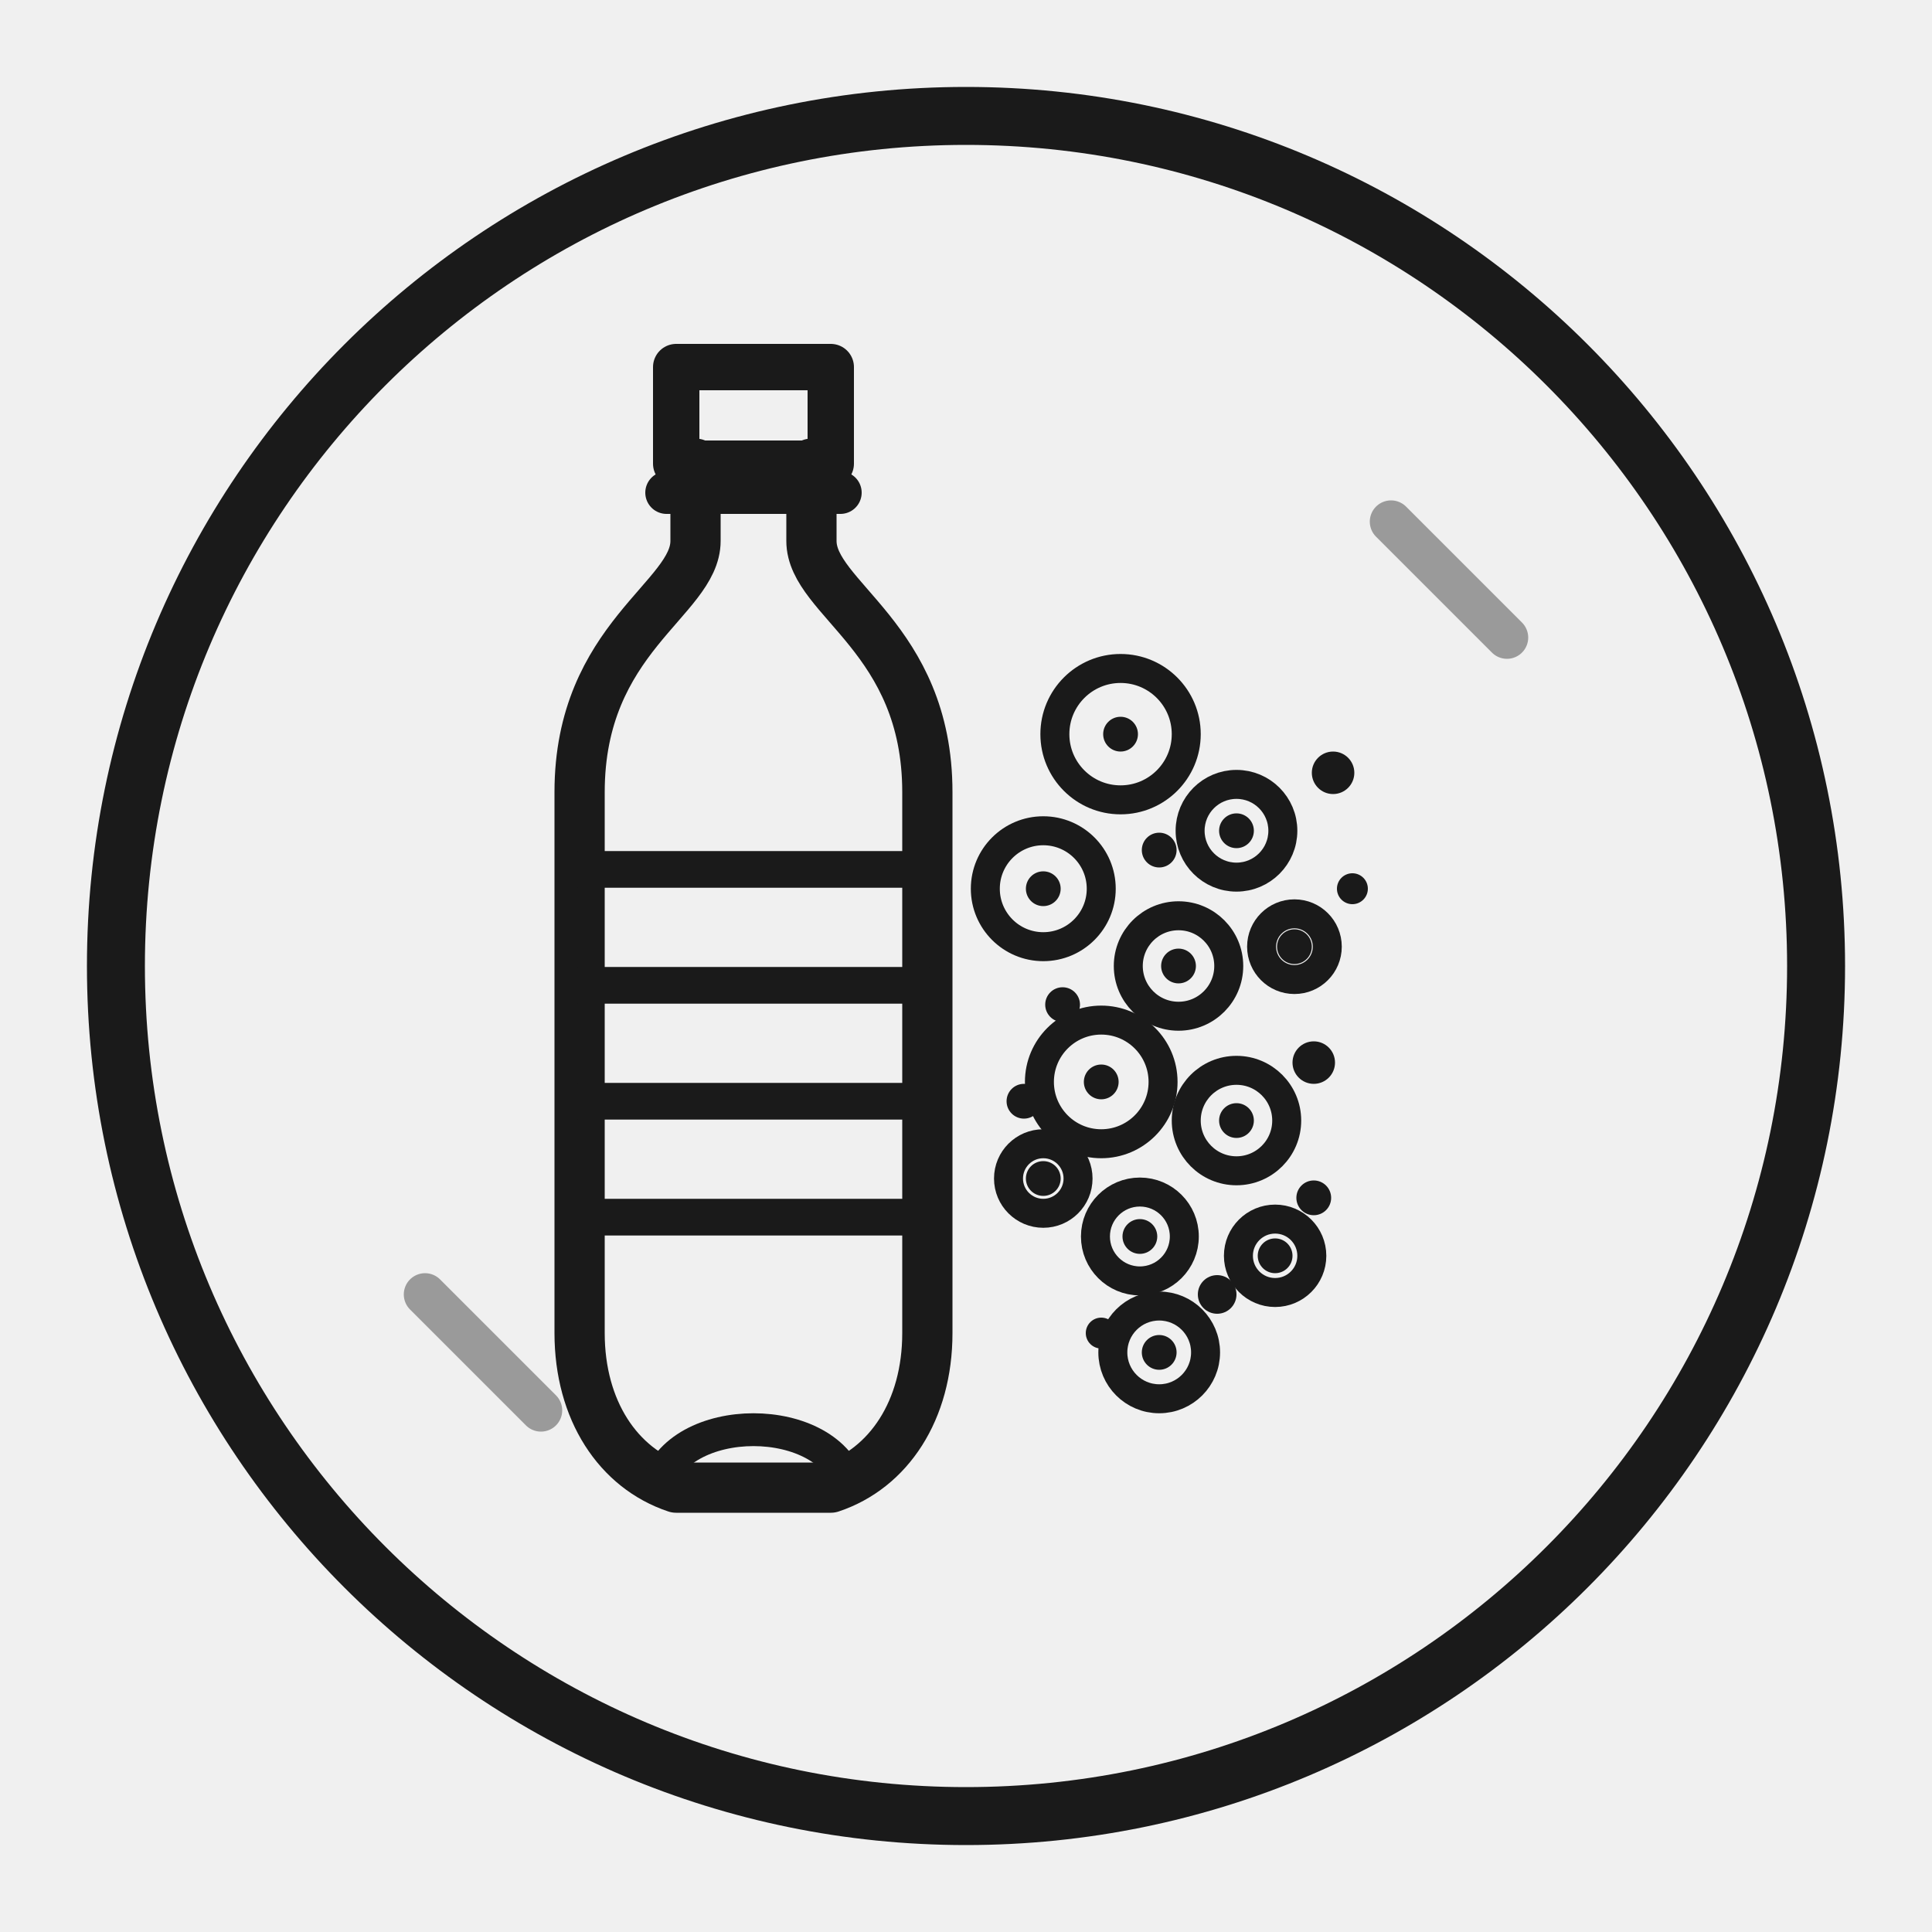
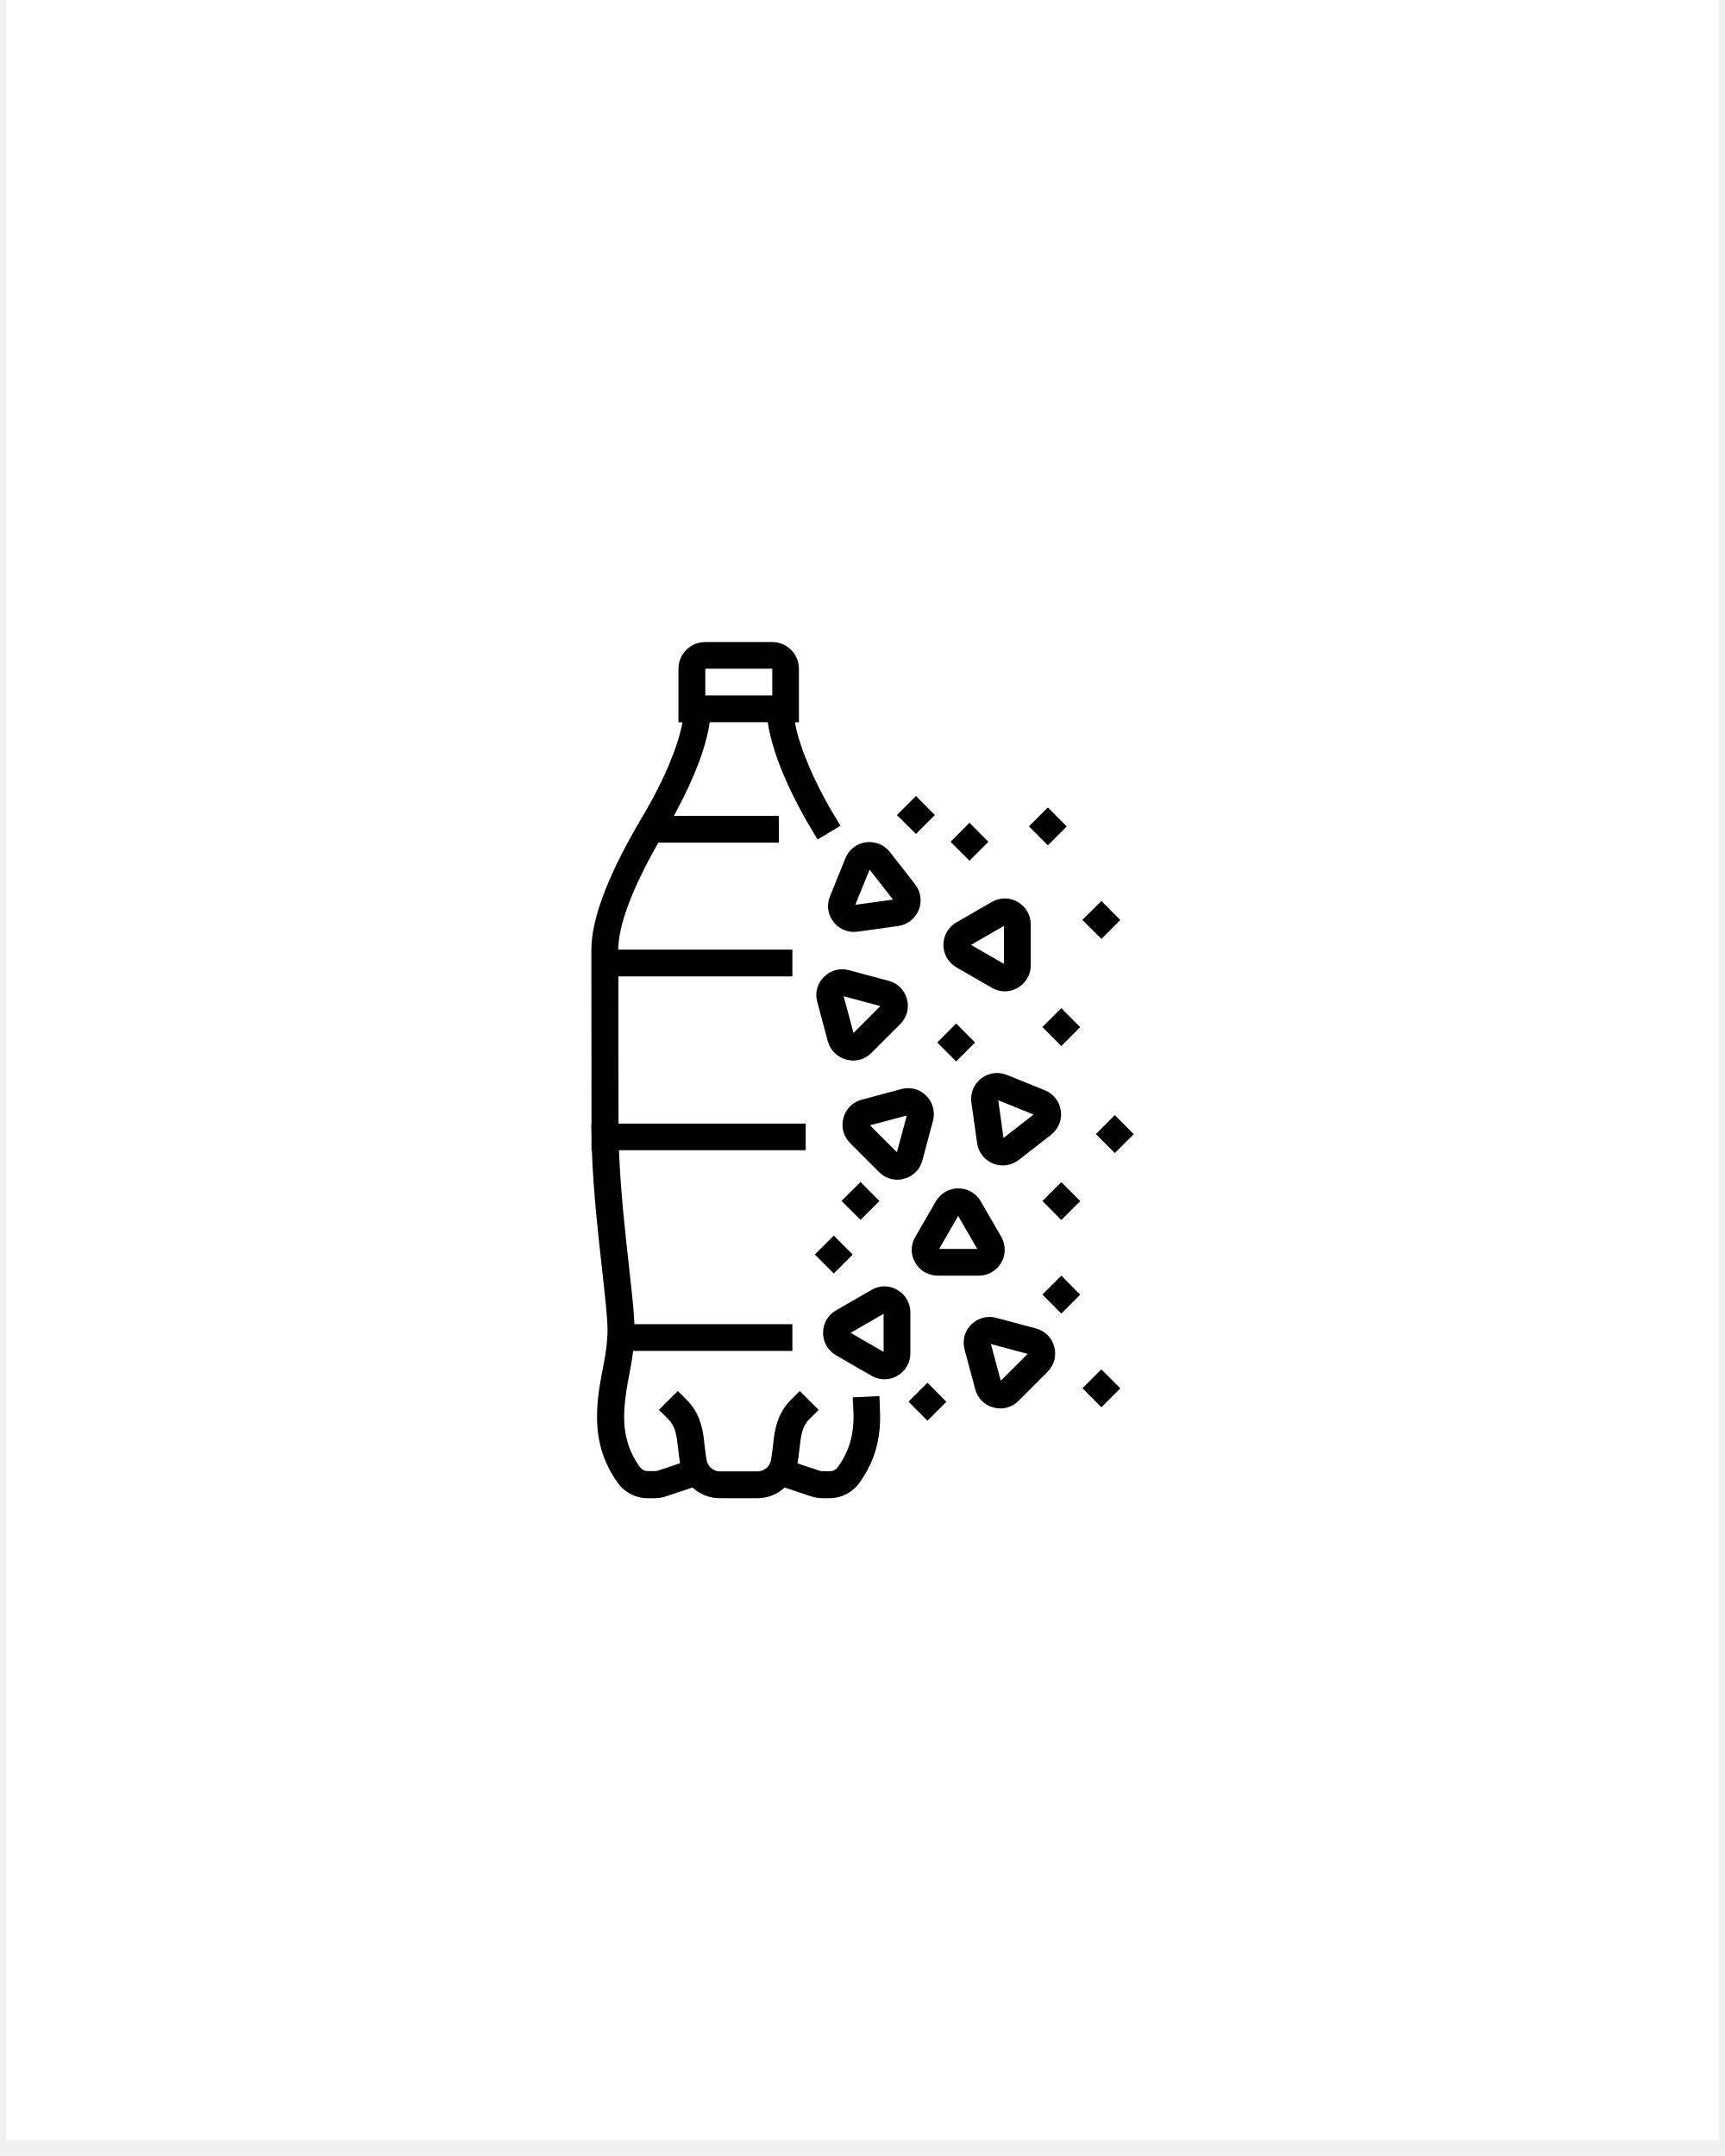
- <svg xmlns="http://www.w3.org/2000/svg" viewBox="0 0 100 100" fill="none" stroke="#1a1a1a" stroke-width="3" stroke-linecap="round" stroke-linejoin="round">
-   <circle cx="50" cy="50" r="44" />
-   <path d="M72 27 L78 33" stroke="#9a9a9a" stroke-width="2.2" />
-   <path d="M22 67 L28 73" stroke="#9a9a9a" stroke-width="2.2" />
-   <path d="M35 19 H43 V24 H35 Z" stroke-width="2.4" />
-   <path d="M34.5 25.5 H43.5" stroke-width="2.2" />
-   <path d="M36 24 V28            C36 31 30 33 30 41            V69            C30 73 32 76 35 77            H43            C46 76 48 73 48 69            V41            C48 33 42 31 42 28            V24" stroke-width="2.6" />
-   <path d="M30 45 H48" stroke-width="1.9" />
-   <path d="M30 51 H48" stroke-width="1.9" />
-   <path d="M30 57 H48" stroke-width="1.9" />
-   <path d="M31 63 H47" stroke-width="1.9" />
-   <path d="M34 77 C35 73 43 73 44 77" stroke-width="1.7" />
-   <circle cx="58" cy="38" r="3.4" fill="none" stroke="#1a1a1a" stroke-width="1.5" />
-   <circle cx="58" cy="38" r="0.9" fill="#1a1a1a" stroke="none" />
-   <circle cx="64" cy="43" r="2.4" fill="none" stroke="#1a1a1a" stroke-width="1.5" />
-   <circle cx="64" cy="43" r="0.9" fill="#1a1a1a" stroke="none" />
-   <circle cx="54" cy="46" r="3" fill="none" stroke="#1a1a1a" stroke-width="1.5" />
-   <circle cx="54" cy="46" r="0.9" fill="#1a1a1a" stroke="none" />
-   <circle cx="61" cy="50" r="2.6" fill="none" stroke="#1a1a1a" stroke-width="1.5" />
-   <circle cx="61" cy="50" r="0.9" fill="#1a1a1a" stroke="none" />
-   <circle cx="67" cy="49" r="1.7" fill="none" stroke="#1a1a1a" stroke-width="1.5" />
-   <circle cx="67" cy="49" r="0.9" fill="#1a1a1a" stroke="none" />
-   <circle cx="57" cy="56" r="3.2" fill="none" stroke="#1a1a1a" stroke-width="1.5" />
-   <circle cx="57" cy="56" r="0.9" fill="#1a1a1a" stroke="none" />
-   <circle cx="64" cy="58" r="2.6" fill="none" stroke="#1a1a1a" stroke-width="1.5" />
-   <circle cx="64" cy="58" r="0.9" fill="#1a1a1a" stroke="none" />
-   <circle cx="59" cy="64" r="2.3" fill="none" stroke="#1a1a1a" stroke-width="1.5" />
-   <circle cx="59" cy="64" r="0.9" fill="#1a1a1a" stroke="none" />
-   <circle cx="66" cy="65" r="1.9" fill="none" stroke="#1a1a1a" stroke-width="1.5" />
-   <circle cx="66" cy="65" r="0.9" fill="#1a1a1a" stroke="none" />
-   <circle cx="54" cy="61" r="1.8" fill="none" stroke="#1a1a1a" stroke-width="1.5" />
-   <circle cx="54" cy="61" r="0.9" fill="#1a1a1a" stroke="none" />
-   <circle cx="60" cy="70" r="2.4" fill="none" stroke="#1a1a1a" stroke-width="1.5" />
-   <circle cx="60" cy="70" r="0.9" fill="#1a1a1a" stroke="none" />
-   <circle cx="69" cy="40" r="1.1" fill="#1a1a1a" stroke="none" />
-   <circle cx="60" cy="44" r="0.9" fill="#1a1a1a" stroke="none" />
-   <circle cx="68" cy="55" r="1.1" fill="#1a1a1a" stroke="none" />
-   <circle cx="55" cy="52" r="0.9" fill="#1a1a1a" stroke="none" />
-   <circle cx="63" cy="67" r="1" fill="#1a1a1a" stroke="none" />
-   <circle cx="70" cy="46" r="0.8" fill="#1a1a1a" stroke="none" />
-   <circle cx="53" cy="57" r="0.9" fill="#1a1a1a" stroke="none" />
-   <circle cx="68" cy="62" r="0.9" fill="#1a1a1a" stroke="none" />
-   <circle cx="57" cy="69" r="0.8" fill="#1a1a1a" stroke="none" />
+ <svg xmlns="http://www.w3.org/2000/svg" width="1080" zoomAndPan="magnify" viewBox="0 0 810 1020" height="1350" preserveAspectRatio="xMidYMid meet" version="1.0">
+   <defs>
+     <clipPath id="4ef4f142dc">
+       <path d="M 0 0 L 810 0 L 810 1012.5 L 0 1012.5 Z M 0 0 " clip-rule="nonzero" />
+     </clipPath>
+     <clipPath id="049fcb28a8">
+       <path d="M 276 303.75 L 534 303.75 L 534 708.75 L 276 708.75 Z M 276 303.75 " clip-rule="nonzero" />
+     </clipPath>
+   </defs>
+   <g clip-path="url(#4ef4f142dc)">
+     <path fill="#ffffff" d="M 0 0 L 810 0 L 810 1012.5 L 0 1012.5 Z M 0 0 " fill-opacity="1" fill-rule="nonzero" />
+     <path fill="#ffffff" d="M 0 0 L 810 0 L 810 1012.5 L 0 1012.5 Z M 0 0 " fill-opacity="1" fill-rule="nonzero" />
+   </g>
+   <g clip-path="url(#049fcb28a8)">
+     <path fill="#000000" d="M 413.016 660.488 L 406.434 660.824 L 400.359 661.105 L 400.695 667.406 C 401.203 677.98 398.895 686.477 393.324 694.07 C 392.426 695.305 391.02 696.039 389.5 696.039 L 386.18 696.039 C 385.672 696.039 385.223 695.98 384.773 695.812 L 374.254 692.324 C 374.645 690.074 374.926 687.824 375.152 685.633 C 375.883 679.051 376.445 674.832 379.766 671.512 L 384.266 667.012 L 375.32 658.07 L 370.82 662.57 C 369.414 663.977 368.289 665.492 367.332 667.07 C 363.898 672.637 363.168 678.77 362.605 684.336 C 362.438 685.688 362.324 686.98 362.102 688.273 C 361.988 689.23 361.816 690.242 361.594 691.199 C 361.312 692.383 360.691 693.395 359.906 694.238 C 358.723 695.363 357.148 696.094 355.461 696.094 L 337.512 696.094 C 335.77 696.094 334.191 695.363 333.066 694.238 C 332.223 693.449 331.605 692.383 331.379 691.199 C 331.156 690.242 331.043 689.289 330.875 688.273 C 330.703 686.98 330.535 685.633 330.367 684.336 C 329.805 678.77 329.074 672.695 325.641 667.07 C 324.684 665.551 323.559 664.031 322.152 662.57 L 317.652 658.07 L 308.707 667.012 L 313.207 671.512 C 316.527 674.832 317.09 679.051 317.82 685.633 C 318.047 687.824 318.328 690.02 318.723 692.27 L 308.199 695.758 C 307.75 695.926 307.242 695.98 306.793 695.98 L 303.473 695.98 C 302.012 695.98 300.547 695.25 299.648 694.012 C 294.133 686.363 291.77 677.867 292.332 667.352 C 292.672 660.77 293.629 655.762 294.641 650.477 C 295.316 646.93 295.992 643.219 296.496 639.113 L 371.832 639.113 L 371.832 626.457 L 297.117 626.457 C 296.836 619.707 295.766 610.258 294.527 599.062 C 292.727 582.977 290.535 563.344 289.801 544.164 L 378.133 544.164 L 378.133 531.562 L 289.578 531.562 L 289.52 461.926 L 371.832 461.926 L 371.832 449.27 L 289.465 449.27 C 289.465 441.168 292.895 425.867 308.426 398.645 L 365.418 398.645 L 365.418 385.988 L 315.738 385.988 C 320.805 376.875 330.48 357.75 332.73 341.664 L 360.188 341.664 C 362.719 359.945 374.926 382.164 378.977 389.137 L 383.762 397.18 L 389.105 393.977 L 394.562 390.656 L 389.895 382.836 C 383.031 370.969 375.207 354.262 373.016 341.719 L 374.926 341.719 L 374.926 316.406 C 374.926 309.43 369.246 303.75 362.27 303.75 L 330.594 303.75 C 323.617 303.75 317.934 309.43 317.934 316.406 L 317.934 341.719 L 319.848 341.719 C 317.598 354.262 309.832 371.023 302.91 382.895 L 301.562 385.258 C 285.133 412.648 276.75 434.25 276.75 449.324 L 276.75 461.98 L 276.805 531.617 L 276.691 531.617 L 276.805 538.086 L 276.805 544.273 L 276.973 544.273 C 277.707 564.02 279.957 584.102 281.812 600.582 C 283.332 614.25 284.684 626.062 284.344 631.52 C 284.008 637.988 283.051 642.938 282.039 648.168 C 280.969 653.68 279.844 659.363 279.508 666.844 C 278.832 680.23 282.039 691.594 289.238 701.551 C 292.504 706.105 297.793 708.805 303.305 708.805 L 306.625 708.805 C 308.48 708.805 310.34 708.523 312.082 707.906 L 324.574 703.742 C 328.004 706.895 332.504 708.805 337.398 708.805 L 355.348 708.805 C 360.242 708.805 364.742 706.895 368.176 703.742 L 380.668 707.906 C 382.41 708.469 384.266 708.805 386.125 708.805 L 389.441 708.805 C 394.957 708.805 400.246 706.105 403.508 701.551 C 410.824 691.426 413.918 680.398 413.242 666.844 Z M 330.648 316.352 L 362.324 316.352 L 362.324 329.008 L 330.648 329.008 Z M 440.359 493.199 L 449.309 484.199 L 458.254 493.199 L 449.309 502.145 C 440.359 493.199 449.25 502.145 440.359 493.199 Z M 421.289 385.594 L 430.289 376.594 L 439.234 385.594 L 430.289 394.539 C 421.289 385.594 430.289 394.539 421.289 385.594 Z M 446.664 398.25 L 455.609 389.25 L 464.555 398.25 L 455.609 407.195 C 446.664 398.25 455.609 407.195 446.664 398.25 Z M 449.418 457.648 L 466.188 467.324 C 468.098 468.449 470.238 469.012 472.316 469.012 C 474.398 469.012 476.539 468.449 478.449 467.324 C 482.277 465.133 484.582 461.137 484.582 456.695 L 484.582 437.344 C 484.582 432.898 482.277 428.961 478.449 426.711 C 474.625 424.461 470.012 424.52 466.188 426.711 L 449.418 436.387 C 445.594 438.582 443.285 442.574 443.285 447.02 C 443.285 451.461 445.594 455.398 449.418 457.648 Z M 456.34 447.02 L 471.926 438.02 L 471.926 456.02 Z M 397.375 501.301 C 398.445 501.582 399.516 501.75 400.582 501.75 C 403.789 501.75 406.828 500.512 409.191 498.148 L 409.699 497.645 L 422.863 484.48 C 426.016 481.332 427.195 476.945 426.016 472.668 C 424.891 468.395 421.625 465.133 417.352 464.008 L 409.699 461.98 L 398.613 459 C 394.34 457.82 389.895 459.055 386.742 462.148 C 383.594 465.301 382.41 469.688 383.594 473.961 L 388.598 492.695 C 389.836 496.914 393.102 500.176 397.375 501.301 Z M 409.754 474.977 L 413.469 475.988 L 409.754 479.699 L 400.754 488.699 L 396.082 471.32 Z M 487.059 628.48 L 468.324 623.477 C 464.047 622.293 459.602 623.531 456.453 626.625 C 453.301 629.773 452.121 634.164 453.301 638.492 L 458.309 657.227 C 459.434 661.5 462.699 664.762 466.973 665.887 C 468.043 666.168 469.113 666.336 470.18 666.336 C 473.387 666.336 476.426 665.102 478.789 662.738 L 492.516 649.012 C 495.668 645.863 496.848 641.477 495.723 637.199 C 494.598 632.867 491.336 629.664 487.059 628.48 Z M 483.121 640.52 L 470.406 653.23 L 465.734 635.852 Z M 427.645 620.887 C 427.645 616.445 425.34 612.508 421.512 610.258 C 417.688 608.008 413.074 608.008 409.246 610.258 L 403.227 613.742 L 392.48 619.93 C 388.656 622.125 386.348 626.117 386.348 630.562 C 386.348 635.008 388.656 638.945 392.48 641.195 L 404.352 648.055 L 409.246 650.867 C 411.16 651.992 413.297 652.555 415.379 652.555 C 417.461 652.555 419.602 651.992 421.512 650.867 C 425.34 648.676 427.645 644.68 427.645 640.238 Z M 414.988 639.562 L 402.16 632.195 L 399.402 630.562 L 402.102 628.988 L 414.988 621.562 Z M 391.301 436.164 C 393.664 439.199 397.152 440.887 400.922 440.887 C 401.484 440.887 402.102 440.832 402.664 440.773 L 408.742 439.93 L 421.906 438.074 C 426.297 437.457 429.895 434.645 431.586 430.539 C 433.215 426.43 432.598 421.875 429.895 418.387 L 417.969 403.086 C 415.211 399.602 410.938 397.914 406.602 398.477 C 402.215 399.094 398.613 401.906 396.926 406.012 L 396.422 407.25 L 389.668 423.957 C 387.926 428.117 388.543 432.676 391.301 436.164 Z M 403.566 423.168 L 408.348 411.414 L 419.43 425.586 L 405.254 427.555 L 401.598 428.062 Z M 404.07 577.125 C 395.07 568.125 404.07 577.125 395.07 568.125 L 404.07 559.18 L 408.348 563.512 L 413.016 568.18 L 407.449 573.75 Z M 382.465 593.492 L 391.414 584.551 L 400.359 593.551 L 391.414 602.492 C 382.465 593.492 391.414 602.438 382.465 593.492 Z M 518.004 444.207 C 509 435.207 518.004 444.207 509 435.207 L 518.004 426.262 L 526.949 435.262 Z M 518.004 647.832 L 526.949 656.832 L 518.004 665.773 C 509.059 656.773 518.004 665.773 509.059 656.773 Z M 499.043 559.238 L 507.988 568.238 L 499.043 577.18 C 490.098 568.18 499.043 577.18 490.098 568.18 Z M 524.363 527.57 L 533.309 536.57 L 524.363 545.512 C 515.414 536.512 524.363 545.512 515.414 536.512 Z M 435.746 654.188 L 444.691 663.188 L 435.746 672.133 C 426.746 663.133 435.746 672.133 426.746 663.133 Z M 499.043 603.508 L 507.988 612.508 L 499.043 621.449 C 490.098 612.449 499.043 621.449 490.098 612.449 Z M 499.043 476.945 L 507.988 485.945 L 499.043 494.887 C 490.098 485.887 499.043 494.887 490.098 485.887 Z M 492.684 399.938 C 483.738 390.938 492.684 399.938 483.738 390.938 L 492.684 381.992 L 501.633 390.992 Z M 429.953 597.375 C 432.148 601.199 436.141 603.508 440.586 603.508 L 459.996 603.508 C 464.441 603.508 468.379 601.199 470.629 597.375 C 472.824 593.551 472.824 588.938 470.629 585.113 L 460.953 568.352 C 458.758 564.523 454.766 562.219 450.32 562.219 C 445.875 562.219 441.938 564.523 439.688 568.352 L 430.008 585.113 C 427.703 588.992 427.703 593.551 429.953 597.375 Z M 441.262 590.852 L 450.262 575.27 L 459.266 590.852 Z M 424.664 557.664 C 428.941 556.539 432.203 553.273 433.328 549 L 438.336 530.27 C 439.461 525.992 438.281 521.551 435.184 518.398 C 432.035 515.25 427.645 514.07 423.312 515.25 L 409.699 518.906 L 404.633 520.258 C 400.359 521.383 397.094 524.645 395.969 528.918 C 395.125 532.012 395.52 535.164 396.984 537.863 C 397.547 538.93 398.277 539.887 399.121 540.789 L 409.191 550.855 L 412.848 554.512 C 415.211 556.875 418.25 558.113 421.457 558.113 C 422.527 558.113 423.594 558 424.664 557.664 Z M 408.574 532.352 L 409.699 532.07 L 425.957 527.738 L 421.289 545.117 L 409.699 533.531 Z M 461.121 510.242 C 457.633 512.945 455.891 517.219 456.508 521.605 L 459.211 540.789 C 459.828 545.176 462.641 548.773 466.75 550.461 C 468.266 551.082 469.844 551.363 471.363 551.363 C 474.062 551.363 476.652 550.461 478.902 548.773 L 494.203 536.852 C 497.691 534.094 499.438 529.875 498.816 525.488 C 498.199 521.102 495.387 517.5 491.277 515.812 L 473.332 508.555 C 469.168 506.867 464.609 507.488 461.121 510.242 Z M 471.699 538.367 L 469.223 520.539 L 485.934 527.289 Z M 471.699 538.367 " fill-opacity="1" fill-rule="nonzero" />
+   </g>
</svg>
